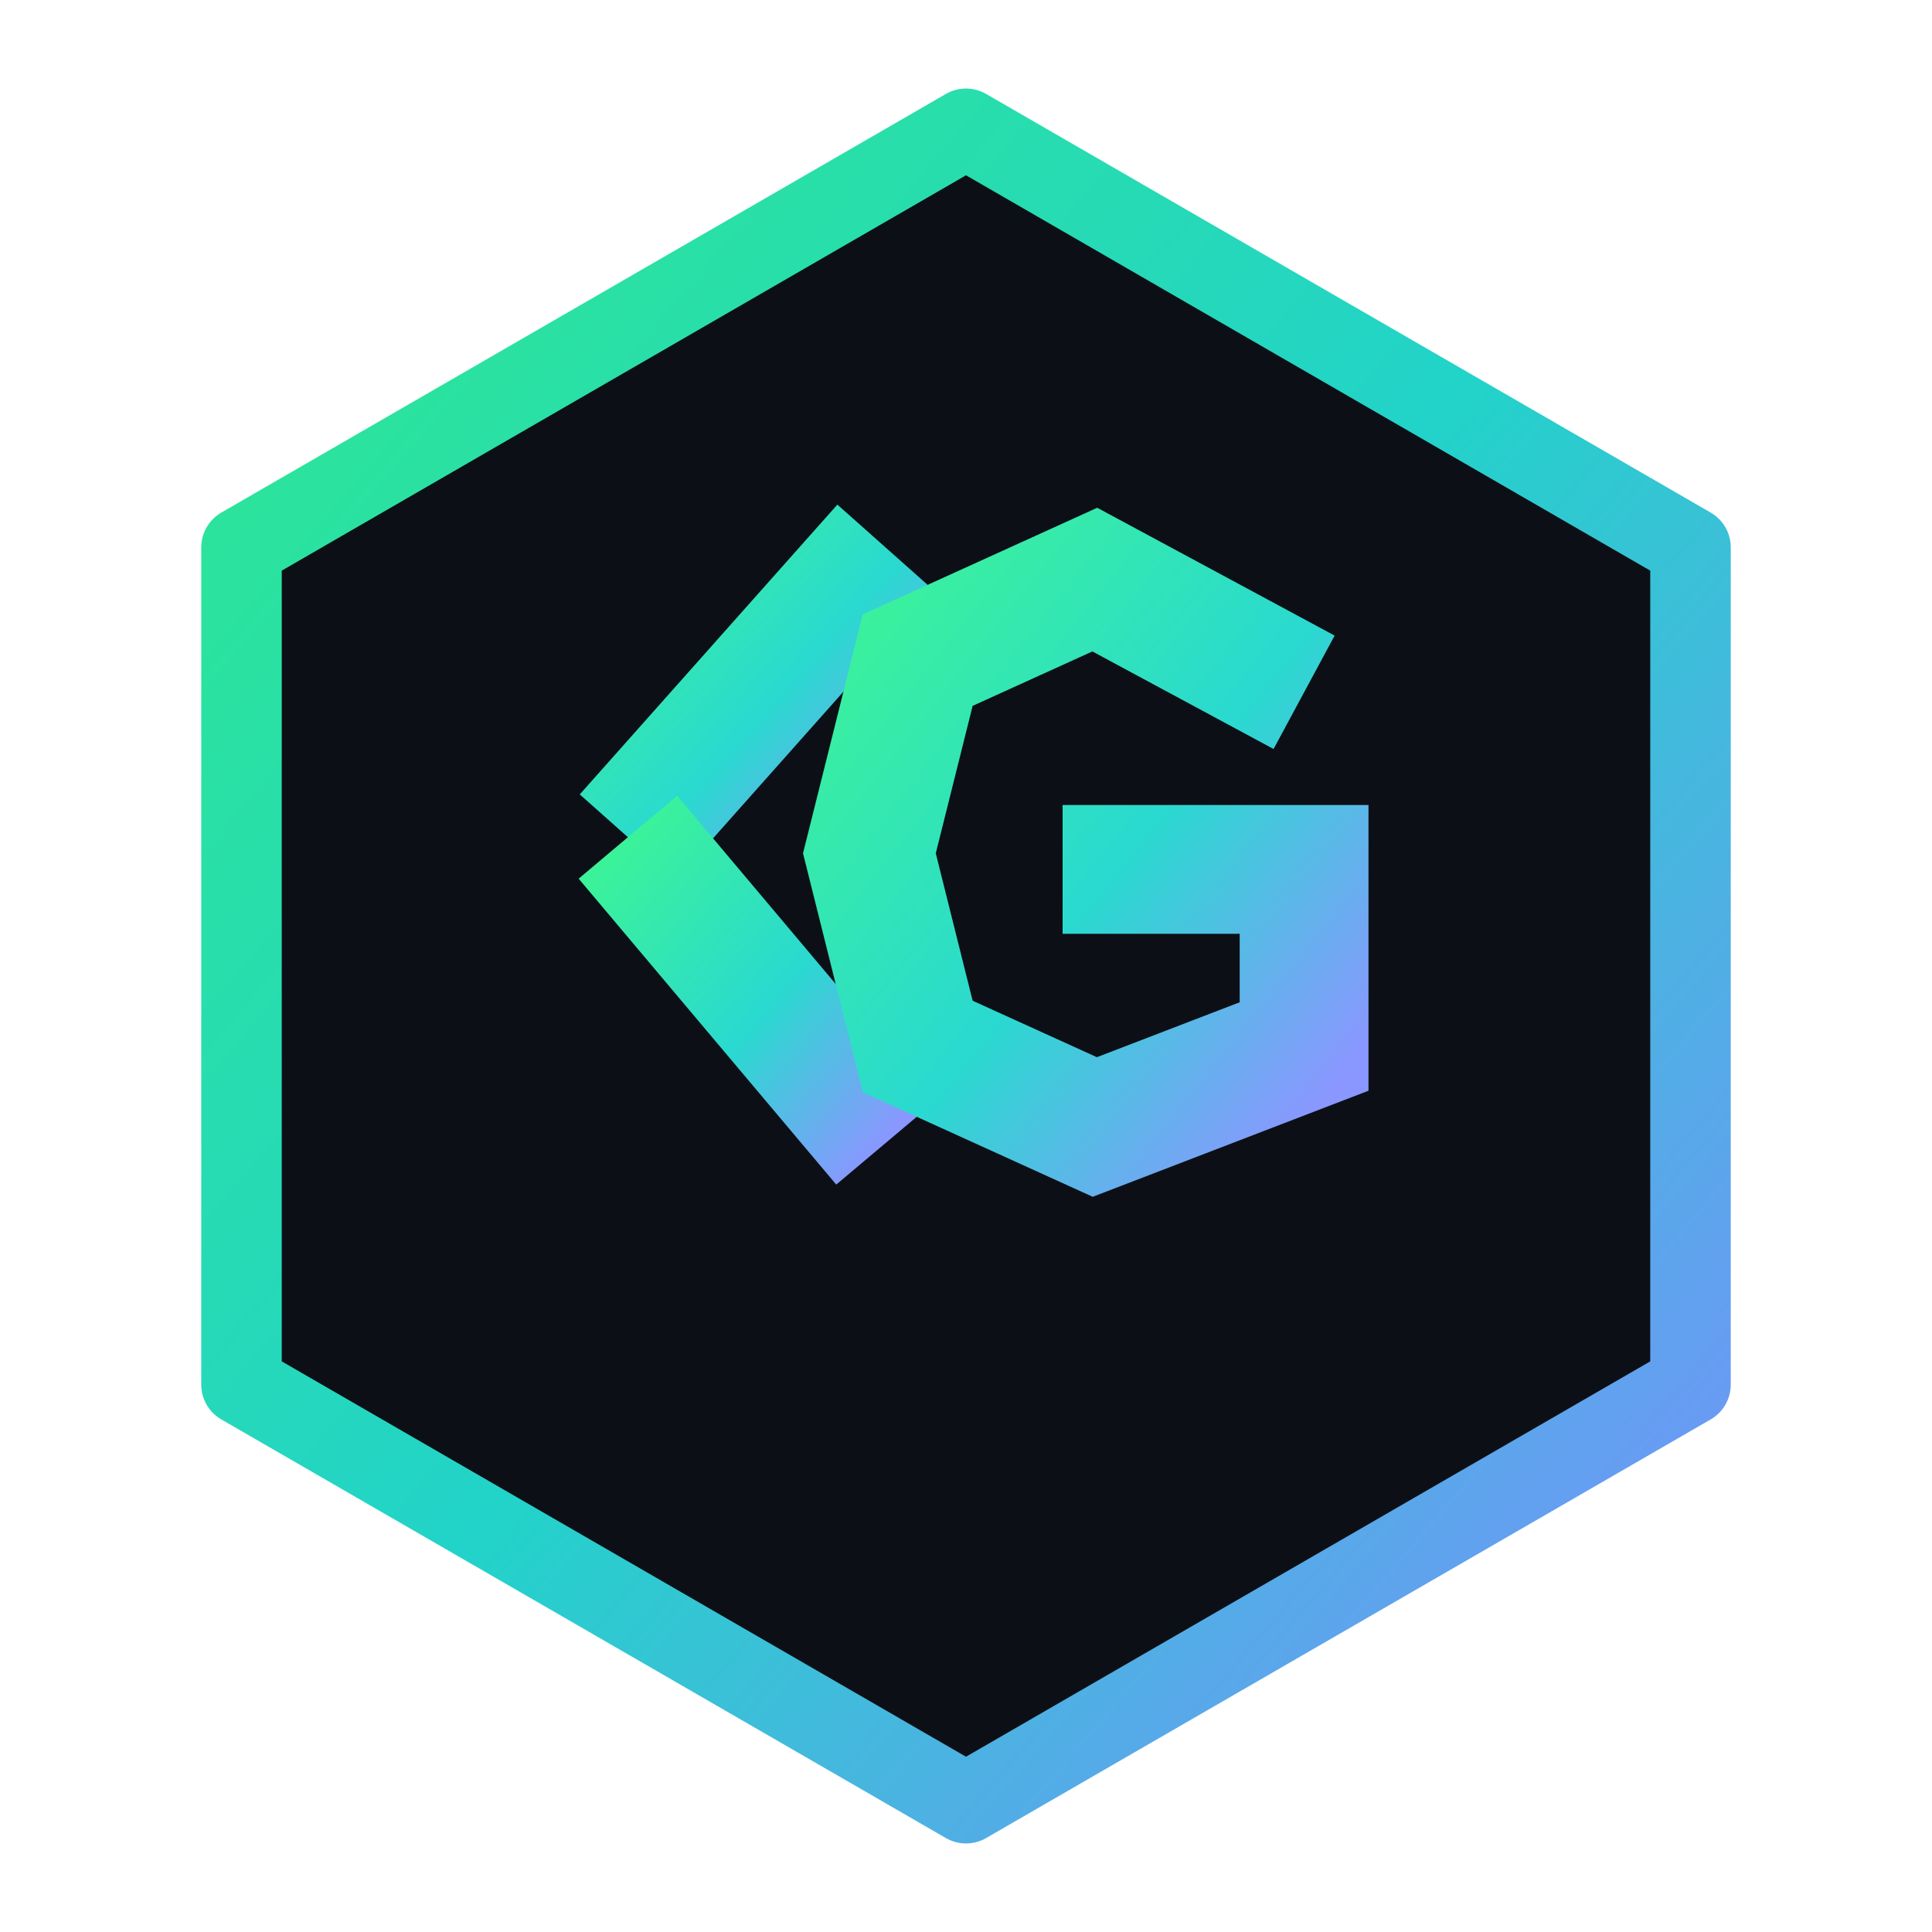
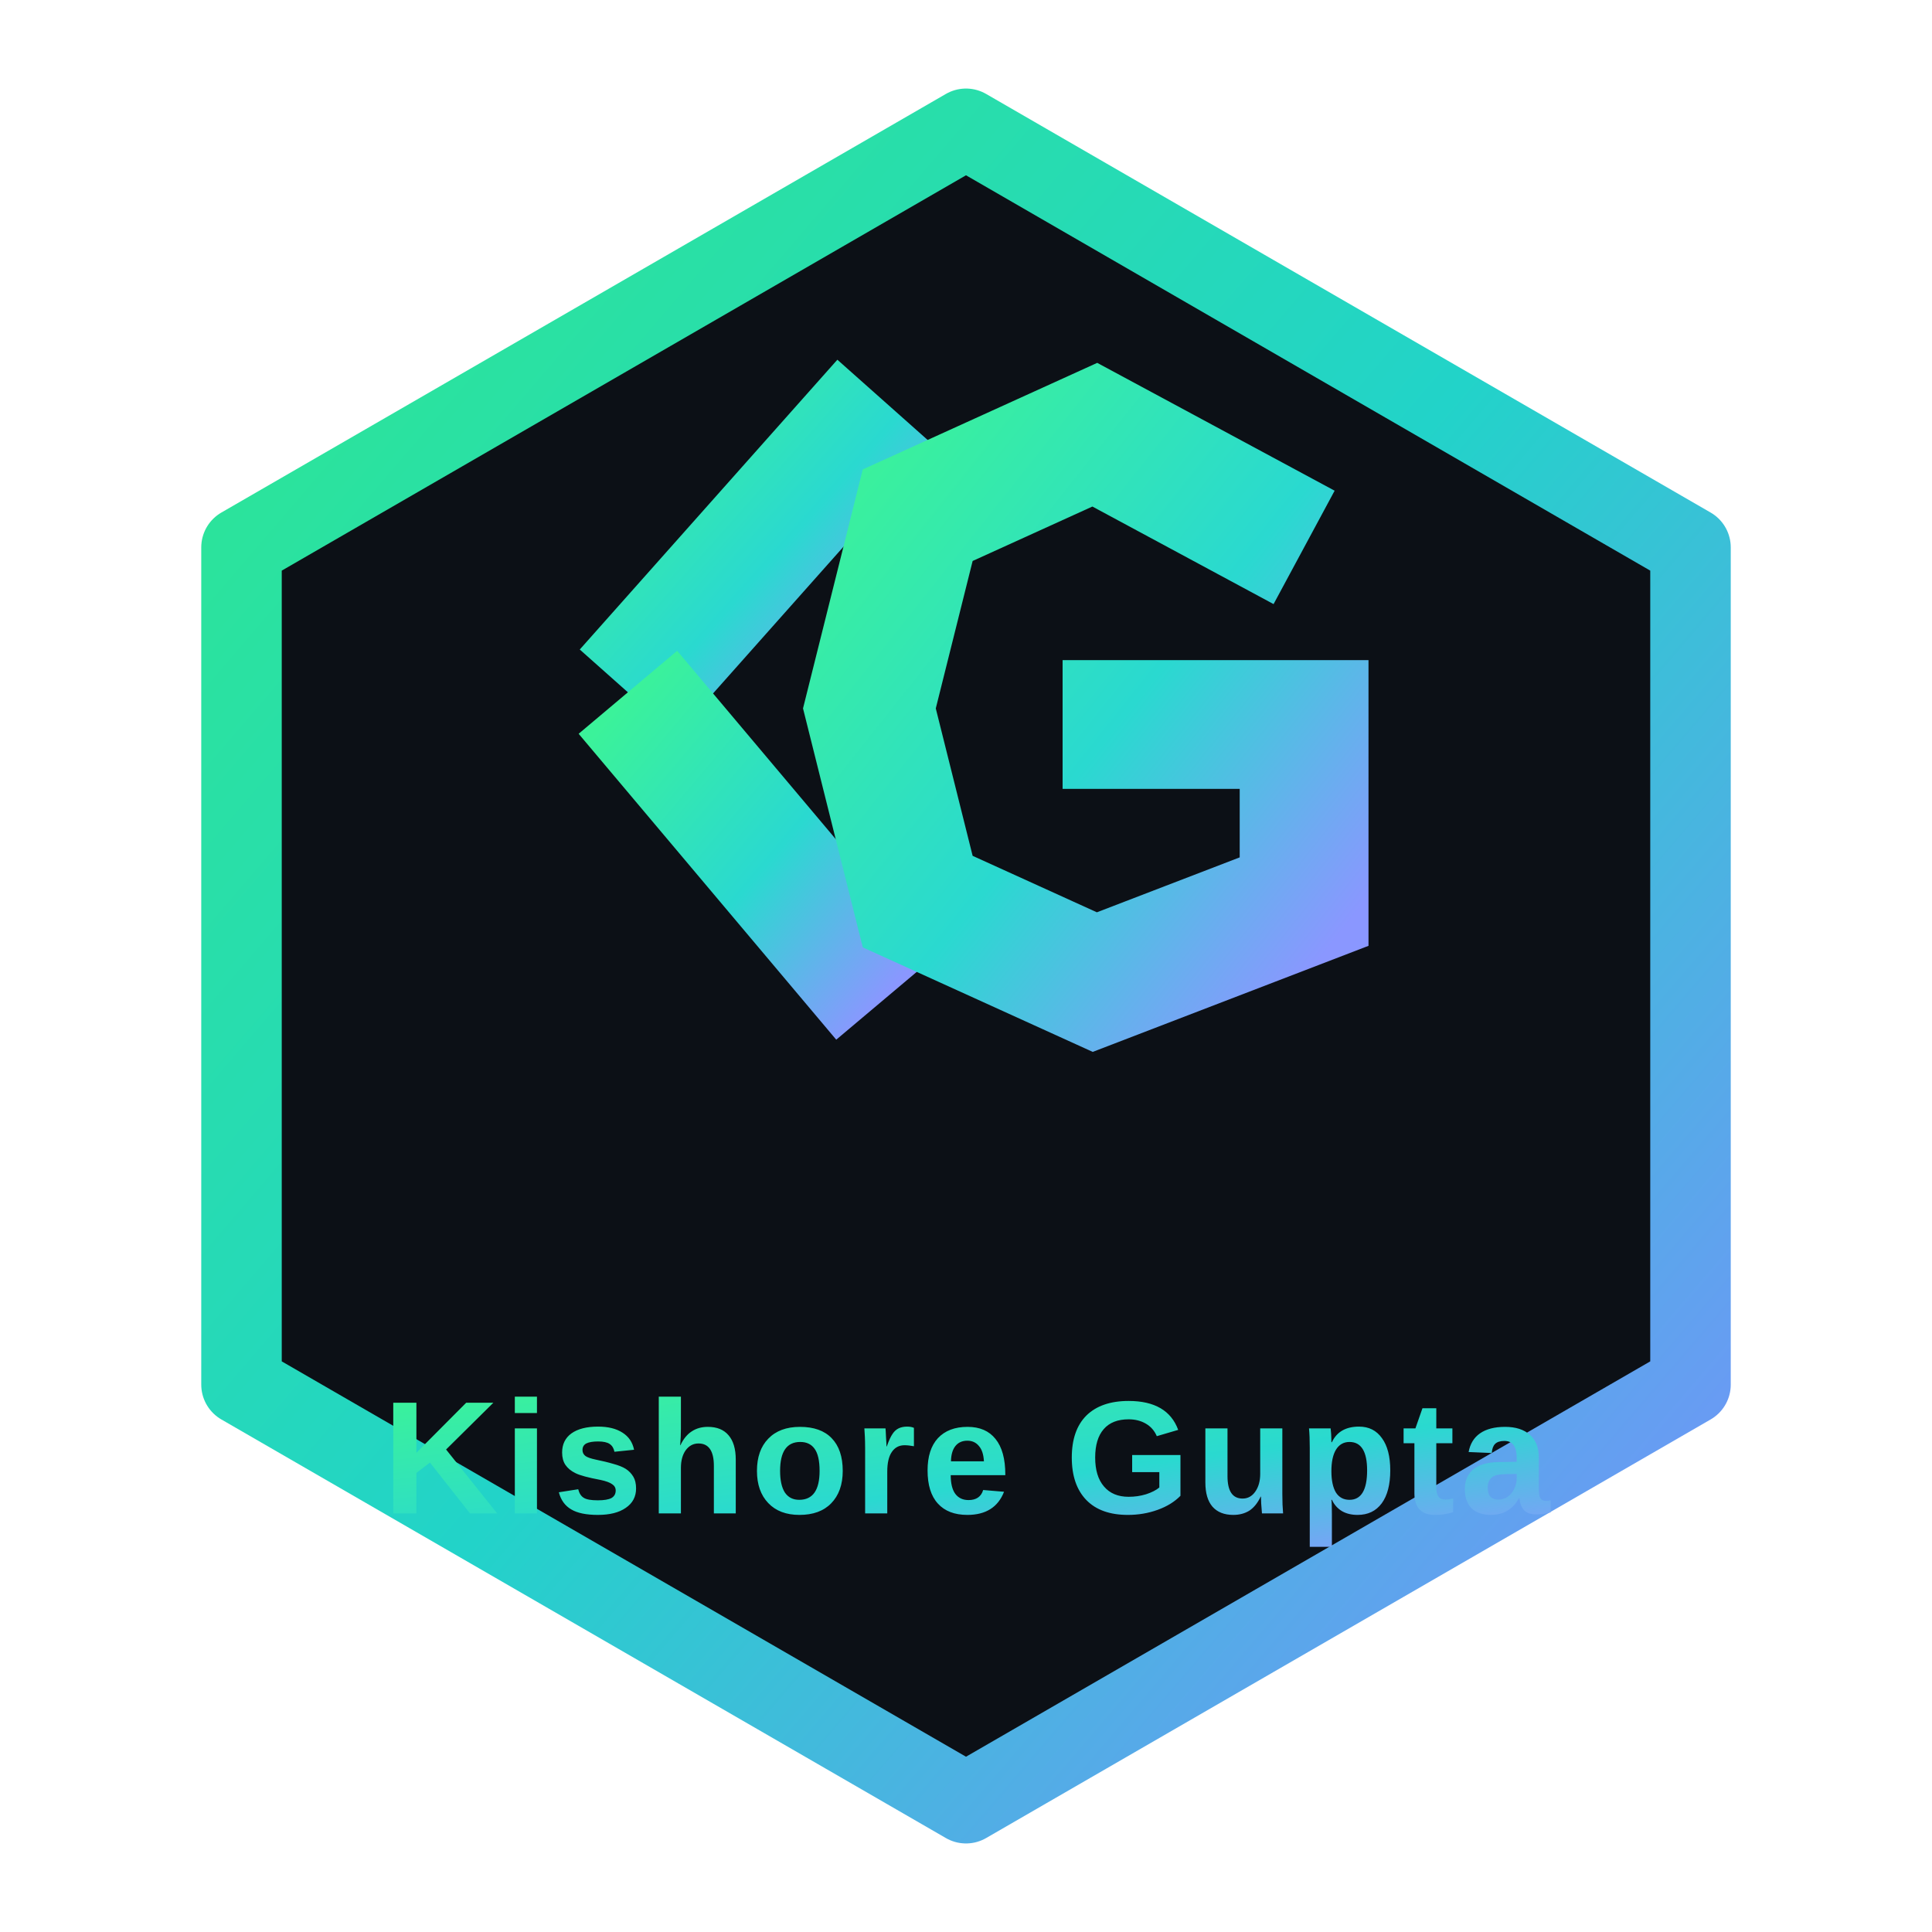
<svg xmlns="http://www.w3.org/2000/svg" viewBox="0 0 120 120" role="img" aria-label="Kishore Gupta">
  <defs>
    <linearGradient id="kgHex" x1="0" y1="0" x2="1" y2="1">
      <stop offset="0" stop-color="#2ee88f" />
      <stop offset=".5" stop-color="#22d3c9" />
      <stop offset="1" stop-color="#7c8cff" />
    </linearGradient>
    <linearGradient id="kgMono" x1="0" y1="0" x2="1" y2="1">
      <stop offset="0" stop-color="#3bf29a" />
      <stop offset=".55" stop-color="#2ad9d0" />
      <stop offset="1" stop-color="#8a97ff" />
    </linearGradient>
  </defs>
  <path d="M60 8 L105 34 L105 86 L60 112 L15 86 L15 34 Z" fill="#0c1016" stroke="url(#kgHex)" stroke-width="5" stroke-linejoin="round" />
-   <g fill="none" stroke="url(#kgMono)" stroke-width="8" stroke-linecap="butt" stroke-linejoin="miter" stroke-miterlimit="10" transform="translate(-7,0)">
+   <g fill="none" stroke="url(#kgMono)" stroke-width="8" stroke-linecap="butt" stroke-linejoin="miter" stroke-miterlimit="10" transform="translate(-7,-9)">
    <path d="M46 33 V72" />
    <path d="M46 52 L62 34" />
    <path d="M46 52 L62 71" />
    <path d="M88 43 L75 36 L64 41 L61 53 L64 65 L75 70 L88 65 L88 54 L73 54" />
  </g>
+   <text x="60" y="94" text-anchor="middle" font-family="Sora, 'Segoe UI', Arial, sans-serif" font-size="10" font-weight="600" letter-spacing="0.3" fill="url(#kgMono)">Kishore Gupta</text>
</svg>
